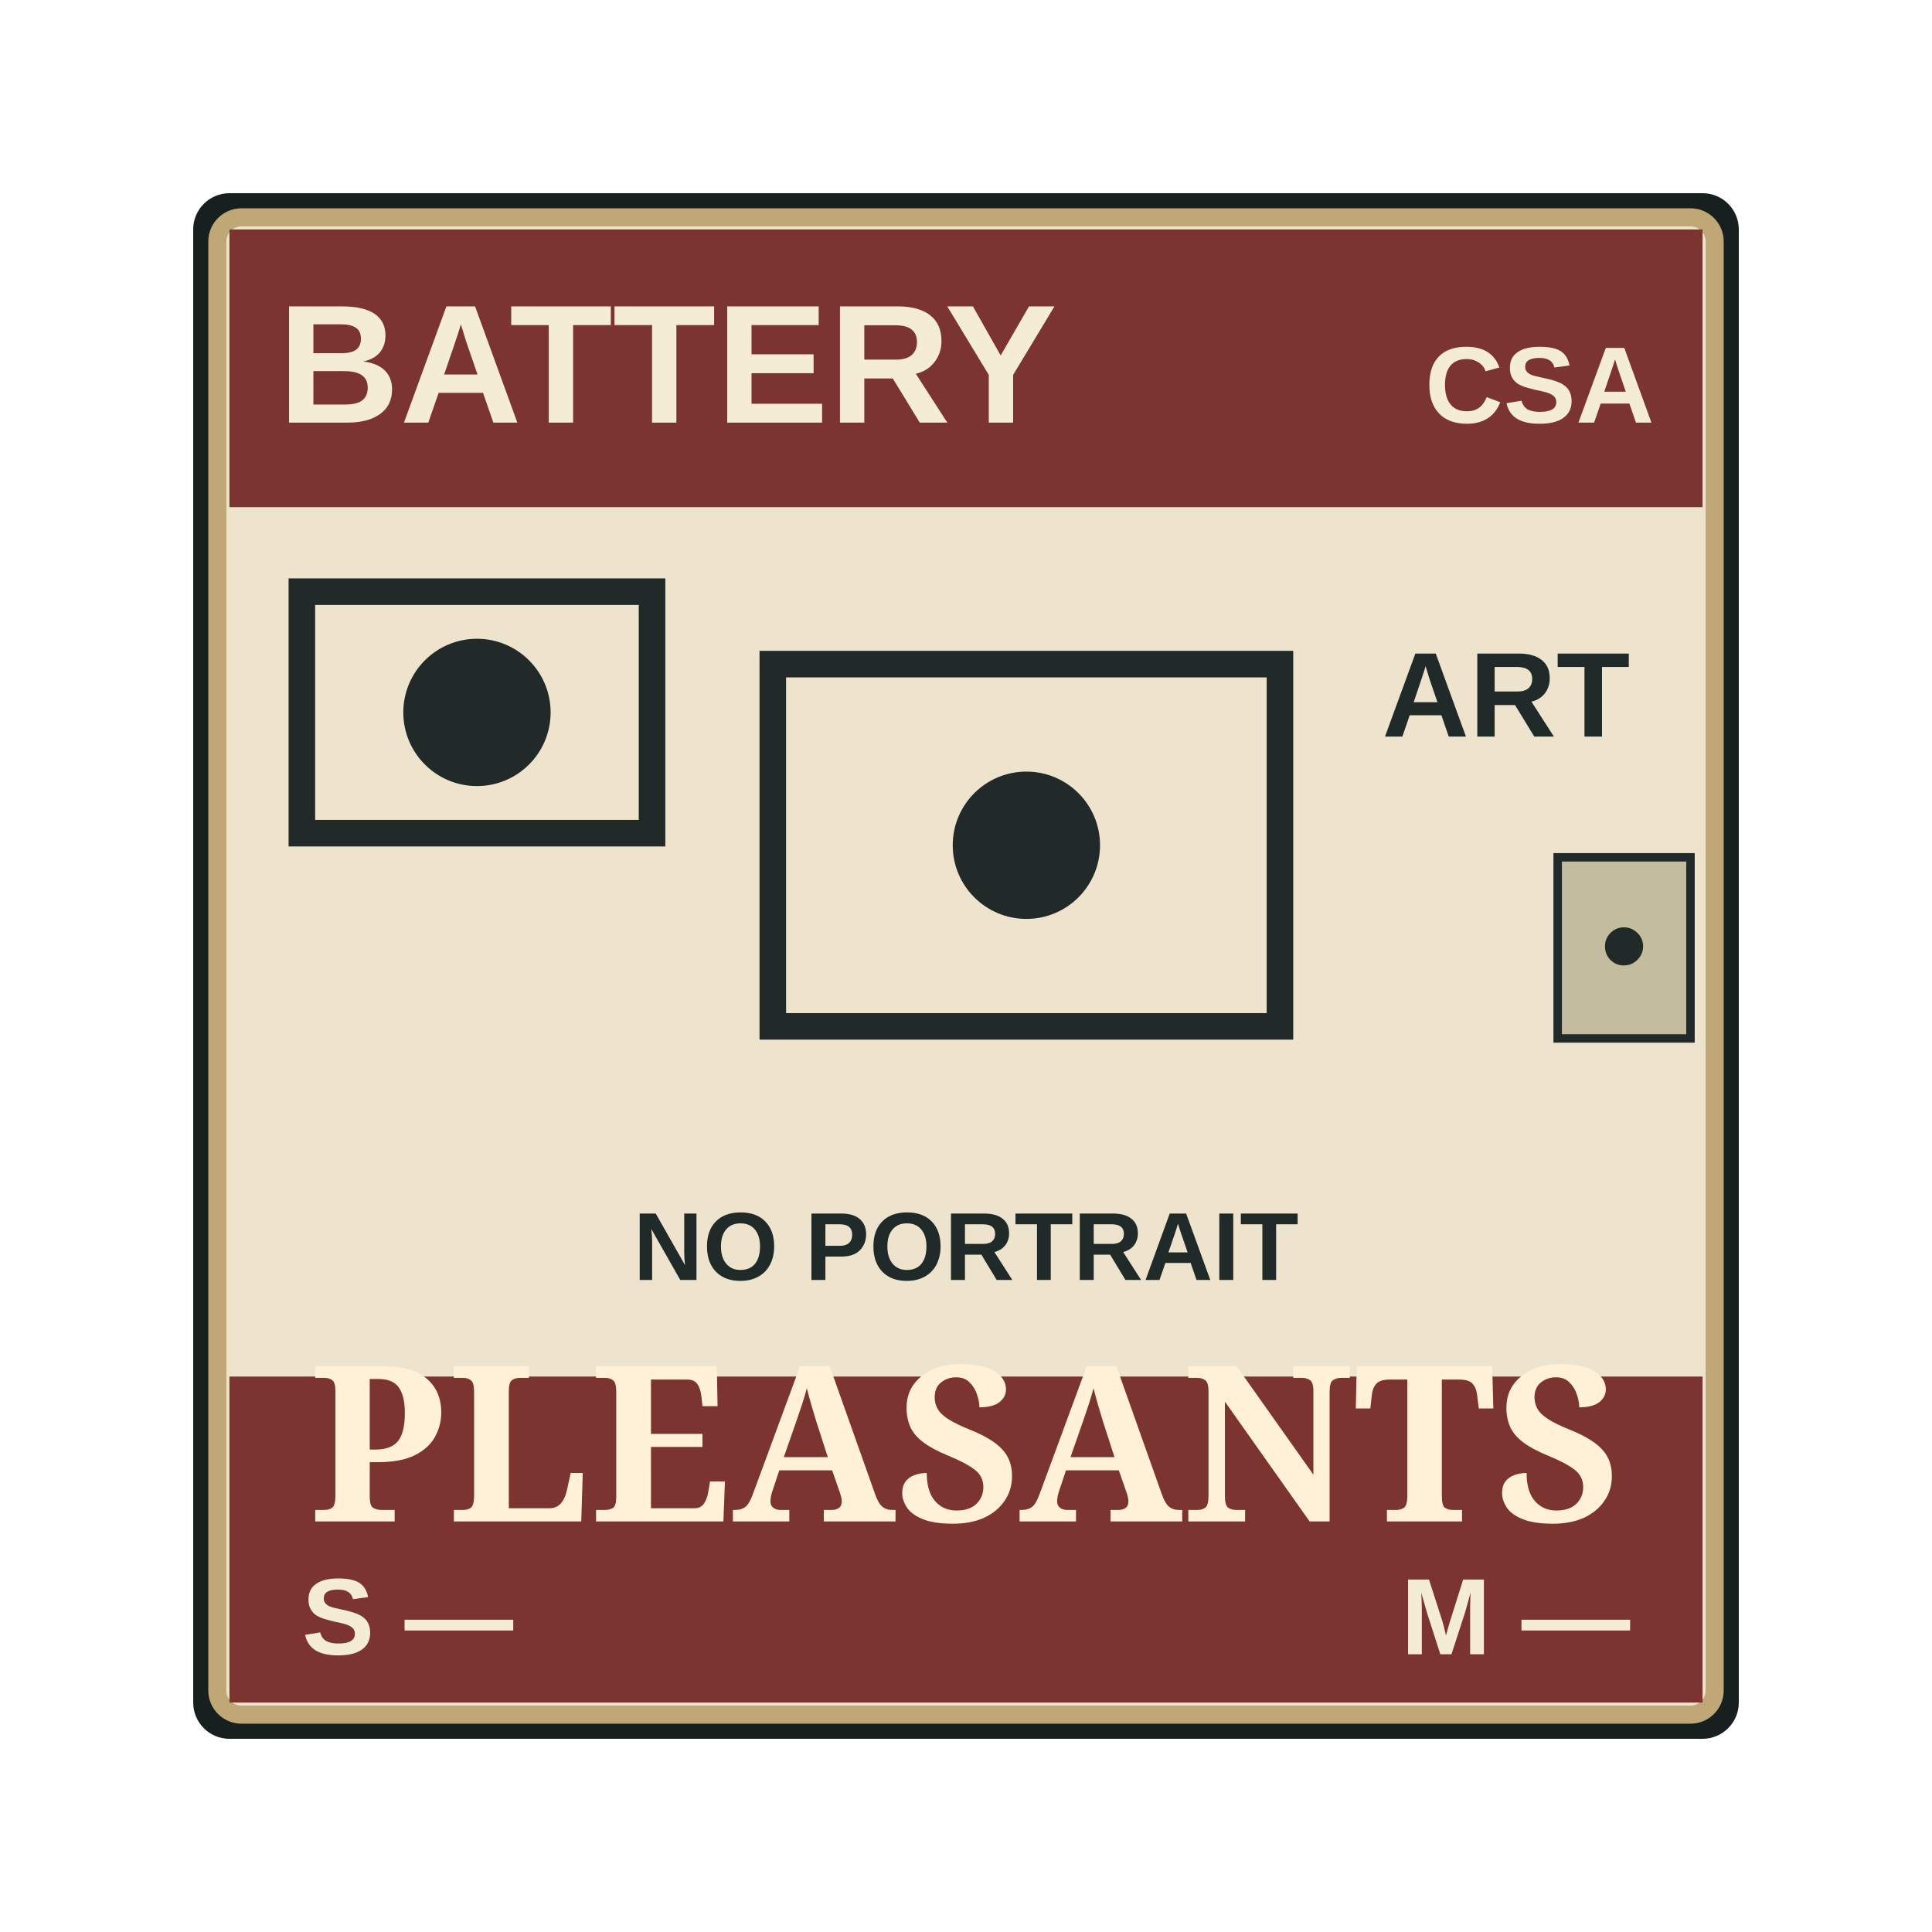
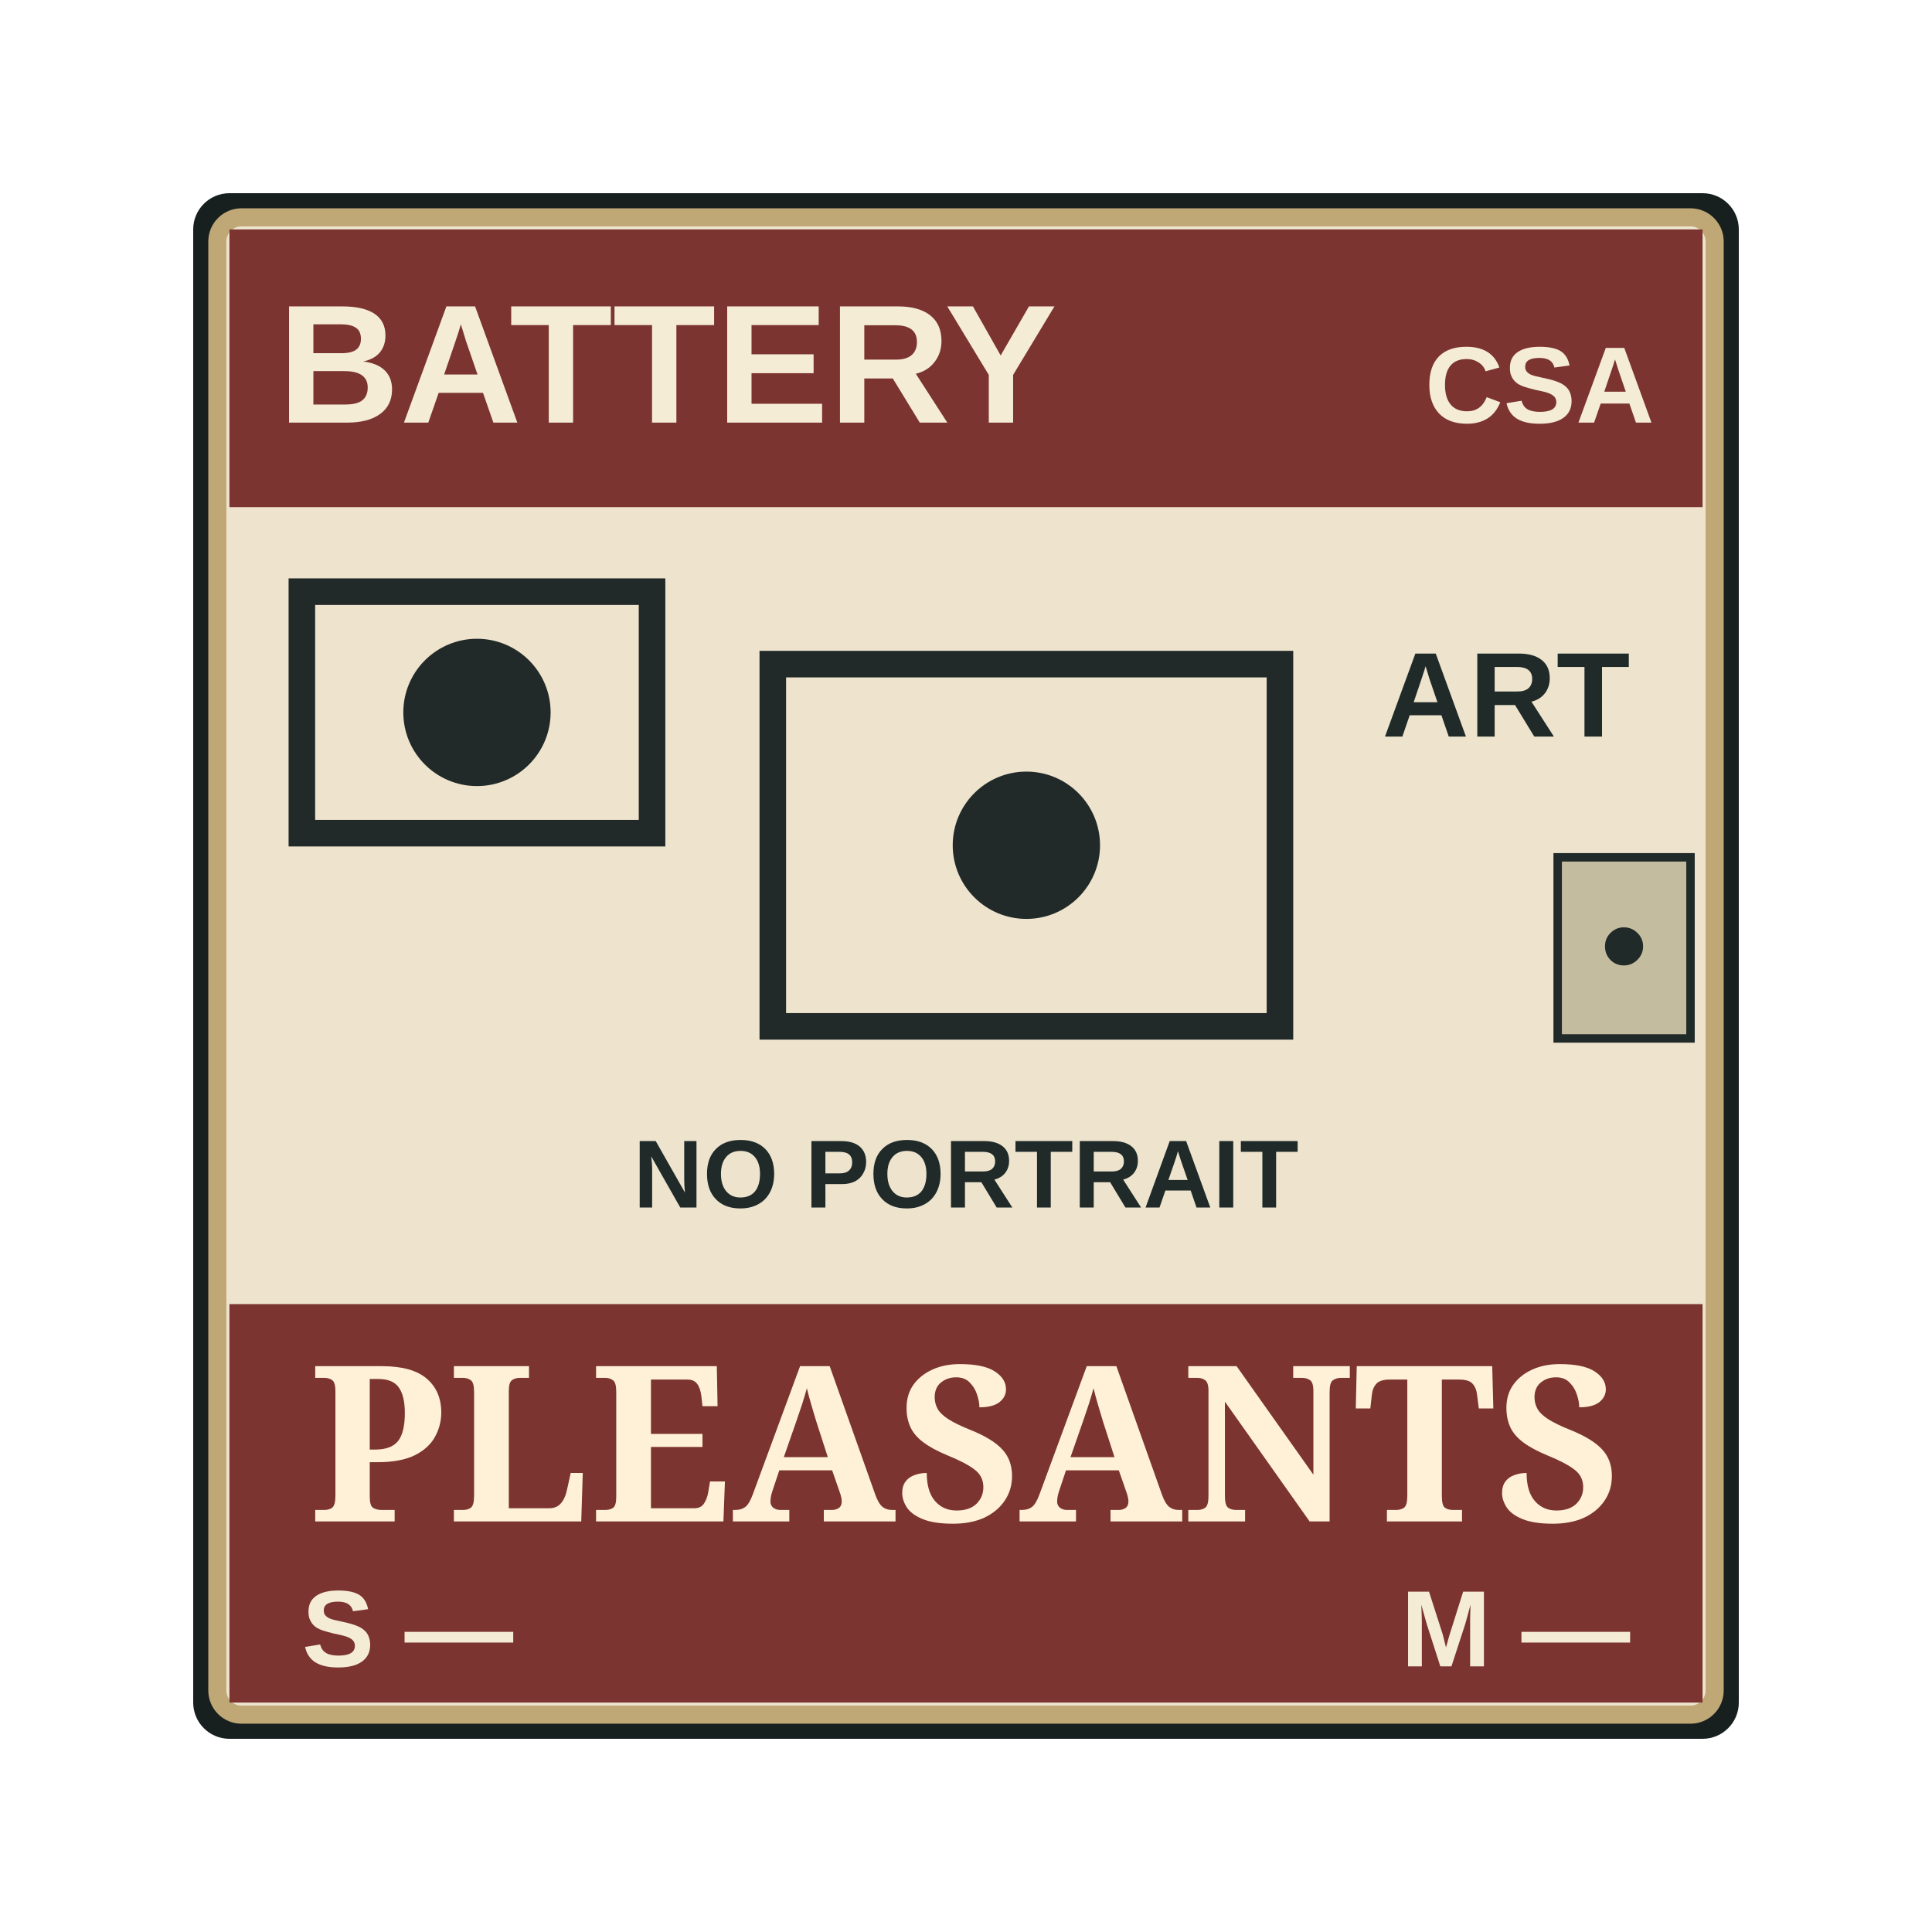
<svg xmlns="http://www.w3.org/2000/svg" width="512" height="512" viewBox="0 0 160 160">
  <rect x="16" y="16.0" width="128" height="128" rx="3" fill="#17201f" />
  <rect x="18" y="18.0" width="124" height="124" rx="2" fill="#eee4ce" stroke="#c0a876" stroke-width="1.5" />
  <rect x="19" y="19.0" width="122" height="23" fill="#7b3430" />
  <text x="23" y="35.0" fill="#f5ecd6" font-family="Arial" font-size="14" font-weight="bold" text-anchor="start">BATTERY</text>
  <text x="137" y="35.0" fill="#f5ecd6" font-family="Arial" font-size="9" font-weight="bold" text-anchor="end">CSA</text>
  <g stroke="#222a29" stroke-width="2.2" fill="none">
    <rect x="64" y="55.0" width="42" height="30" />
    <circle cx="85.0" cy="70.0" r="5" fill="#222a29" />
  </g>
-   <text x="80" y="106.0" fill="#202a29" font-family="Arial" font-size="8" font-weight="bold" text-anchor="middle">NO PORTRAIT</text>
+   <text x="80" y="100.0" fill="#202a29" font-family="Arial" font-size="8" font-weight="bold" text-anchor="middle">NO PORTRAIT</text>
  <g stroke="#222a29" stroke-width="2.2" fill="none">
    <rect x="25" y="49.0" width="29" height="20" />
    <circle cx="39.5" cy="59.0" r="5" fill="#222a29" />
  </g>
  <text x="135" y="61.0" fill="#202a29" font-family="Arial" font-size="10" font-weight="bold" text-anchor="end">ART</text>
-   <rect x="19" y="114.0" width="122" height="27" fill="#7b3430" />
+   <rect x="19" y="108.0" width="122" height="33" fill="#7b3430" />
  <text x="80" y="126.0" fill="#fff1d7" font-family="Georgia" font-size="18" font-weight="bold" text-anchor="middle">PLEASANTS</text>
-   <text x="25" y="137.0" fill="#f5ecd6" font-family="Arial" font-size="9" font-weight="bold" text-anchor="start">S —</text>
-   <text x="135" y="137.0" fill="#f5ecd6" font-family="Arial" font-size="9" font-weight="bold" text-anchor="end">M —</text>
+   <text x="25" y="138.0" fill="#f5ecd6" font-family="Arial" font-size="9" font-weight="bold" text-anchor="start">S —</text>
+   <text x="135" y="138.0" fill="#f5ecd6" font-family="Arial" font-size="9" font-weight="bold" text-anchor="end">M —</text>
  <rect x="129" y="71.0" width="11" height="15" fill="#c4bc9f" stroke="#202a29" stroke-width=".7" />
  <text x="134.5" y="82.0" fill="#202a29" font-family="Arial" font-size="11" font-weight="bold" text-anchor="middle">•</text>
</svg>
